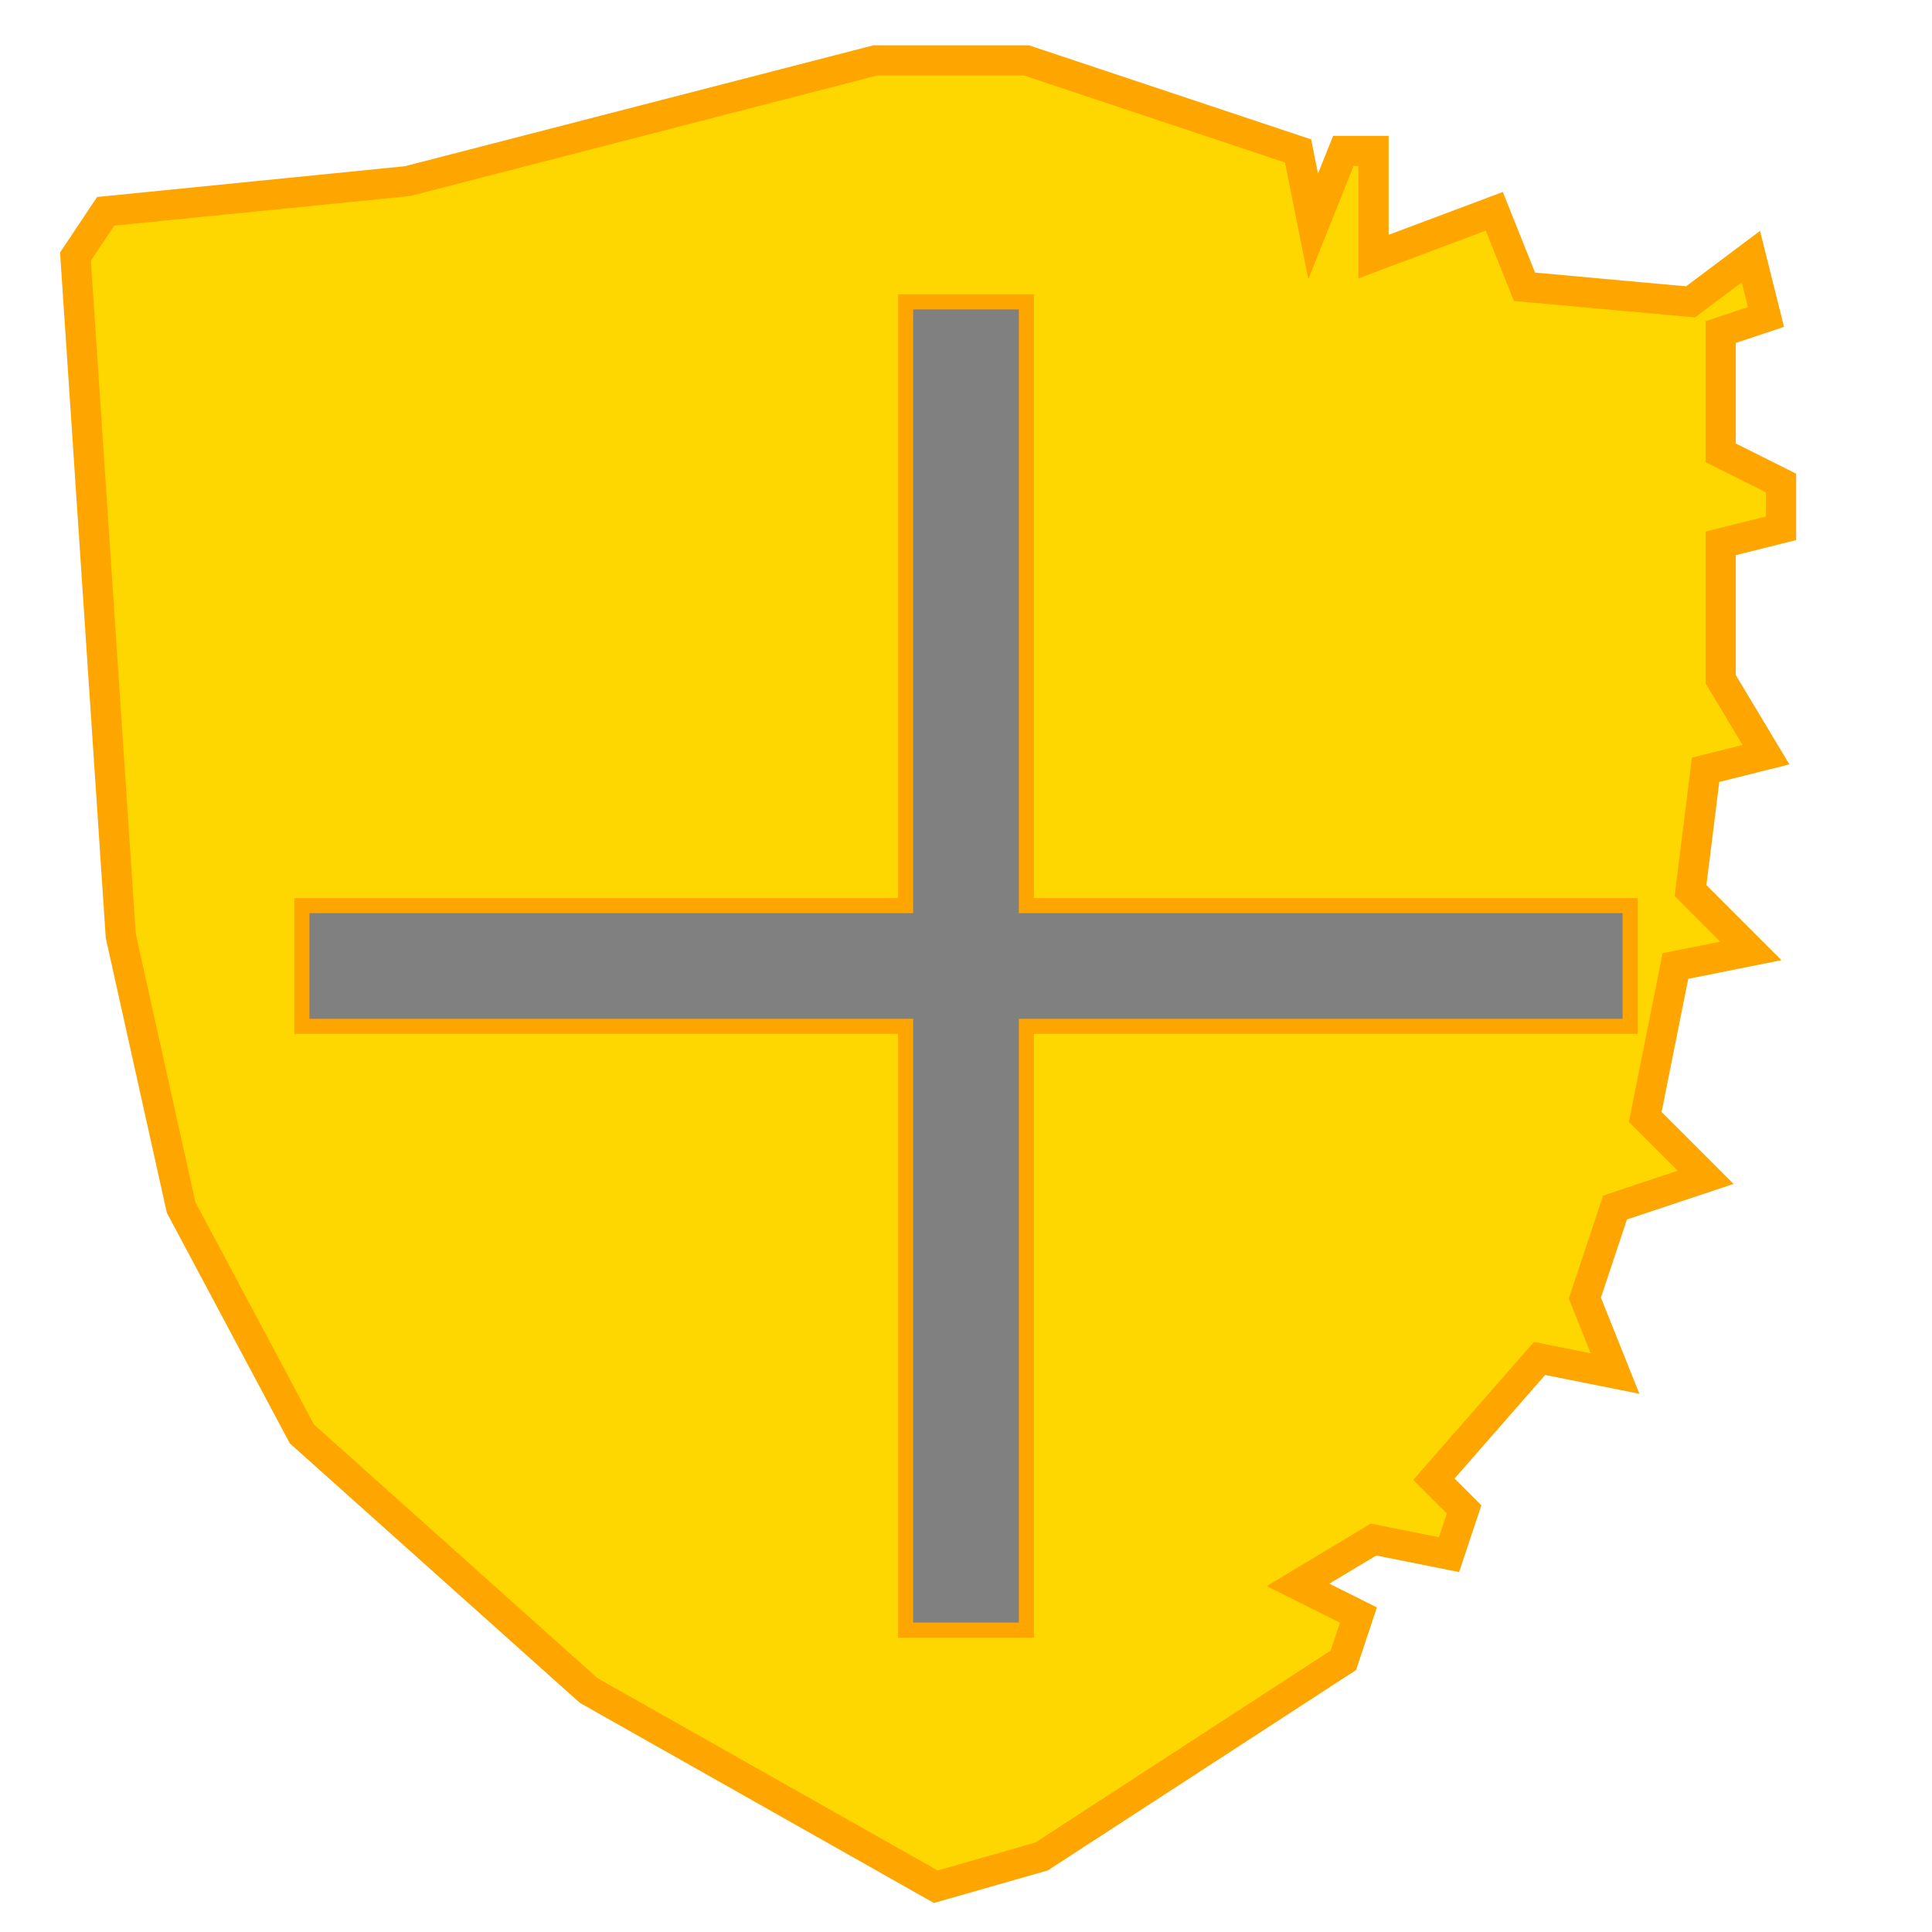
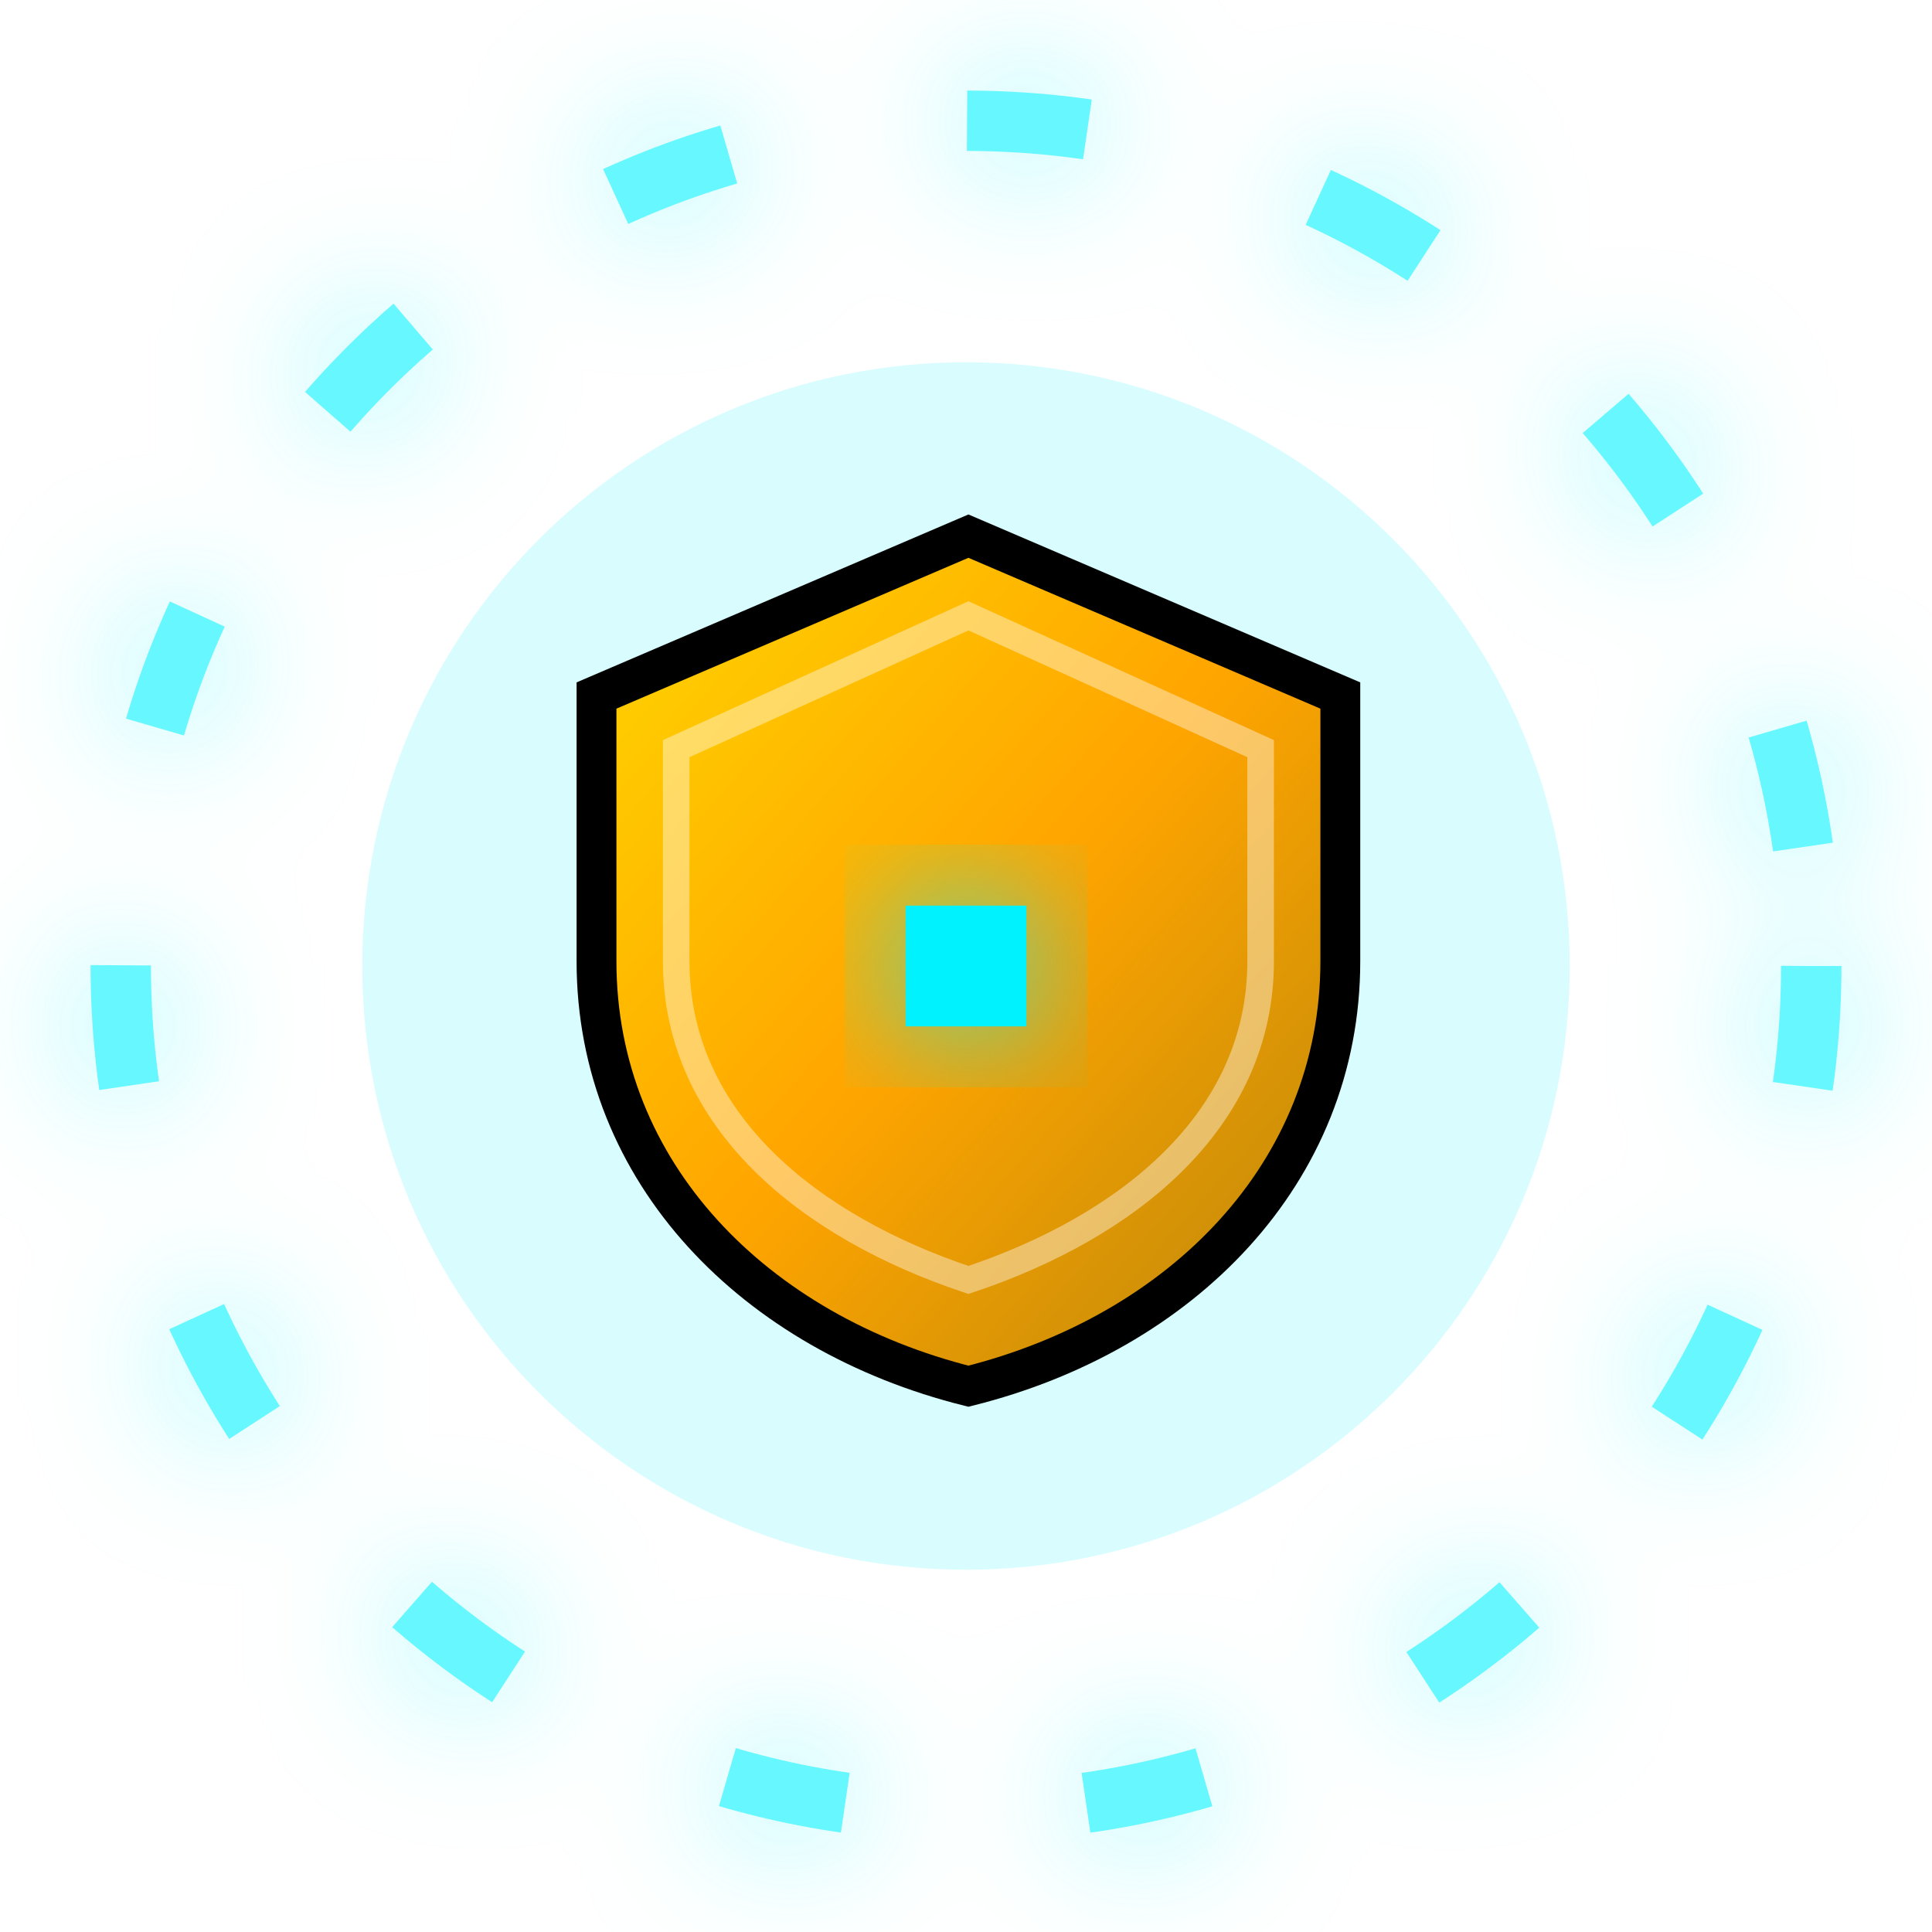
- <svg xmlns="http://www.w3.org/2000/svg" baseProfile="full" height="32" version="1.1" viewBox="0 0 128 128" width="32">
+ <svg xmlns="http://www.w3.org/2000/svg" width="32" height="32" viewBox="0 0 32 32" id="guard-cursor">
  <defs>
-     <style type="text/css">
- @keyframes pulse {
-   0% { stroke-opacity: 0.4; stroke-width: 1; stroke: gold; }
-   50% { stroke-opacity: 1; stroke-width: 2; stroke: orange; }
-   100% { stroke-opacity: 0.4; stroke-width: 1; stroke: gold; }
- }
- #glow, #cross {
-   animation: pulse 2s infinite;
- }
- </style>
+     <filter id="premium-glow" x="-50%" y="-50%" width="200%" height="200%">
+       <feGaussianBlur stdDeviation="1.2" result="blur" />
+       <feComposite in="SourceGraphic" in2="blur" operator="over" />
+     </filter>
+     <linearGradient id="shield-grad" x1="0%" y1="0%" x2="100%" y2="100%">
+       <stop offset="0%" style="stop-color:#FFD700;stop-opacity:1" />
+       <stop offset="50%" style="stop-color:#FFA500;stop-opacity:1" />
+       <stop offset="100%" style="stop-color:#B8860B;stop-opacity:1" />
+     </linearGradient>
  </defs>
-   <path d="M7,14 L5,17 L8,62 L12,80 L20,95 L39,112 L62,125 L69,123 L89,110 L90,107 L86,105 L91,102 L96,103 L97,100 L95,98 L102,90 L107,91 L105,86 L107,80 L113,78 L109,74 L111,64 L116,63 L112,59 L113,51 L117,50 L114,45 L114,36 L118,35 L118,32 L114,30 L114,22 L117,21 L116,17 L112,20 L101,19 L99,14 L91,17 L91,10 L89,10 L87,15 L86,10 L68,4 L58,4 L27,12 Z" fill="gold" id="glow" stroke="orange" stroke-width="2" />
-   <path d="M60,20 L68,20 L68,60 L108,60 L108,68 L68,68 L68,108 L60,108 L60,68 L20,68 L20,60 L60,60 Z" fill="gray" id="cross" stroke="orange" stroke-width="1" />
+   <circle cx="16" cy="16" r="14" fill="none" stroke="#00f2ff" stroke-width="1" stroke-dasharray="2, 4" opacity="0.6" filter="url(#premium-glow)">
+     <animateTransform attributeName="transform" type="rotate" from="0 16 16" to="360 16 16" dur="6s" repeatCount="indefinite" />
+   </circle>
+   <circle cx="16" cy="16" r="10" fill="#00f2ff" opacity="0.15">
+     <animate attributeName="r" values="9;12;9" dur="2s" repeatCount="indefinite" />
+     <animate attributeName="opacity" values="0.1;0.3;0.1" dur="2s" repeatCount="indefinite" />
+   </circle>
+   <g transform="translate(9, 8) scale(0.44)">
+     <path fill="url(#shield-grad)" stroke="#000" stroke-width="1.5" d="M16 2 L30 8 V18 C30 26 24 32 16 34 C8 32 2 26 2 18 V8 L16 2 Z">
+       <animate attributeName="stroke" values="#000;#00f2ff;#000" dur="2s" repeatCount="indefinite" />
+     </path>
+     <path fill="none" stroke="rgba(255,255,255,0.4)" stroke-width="1" d="M16 5 L27 10 V18 C27 24 22 28 16 30 C10 28 5 24 5 18 V10 L16 5 Z" />
+   </g>
+   <rect x="15" y="15" width="2" height="2" fill="#00f2ff" filter="url(#premium-glow)">
+     <animate attributeName="opacity" values="1;0.4;1" dur="1.5s" repeatCount="indefinite" />
+   </rect>
</svg>
